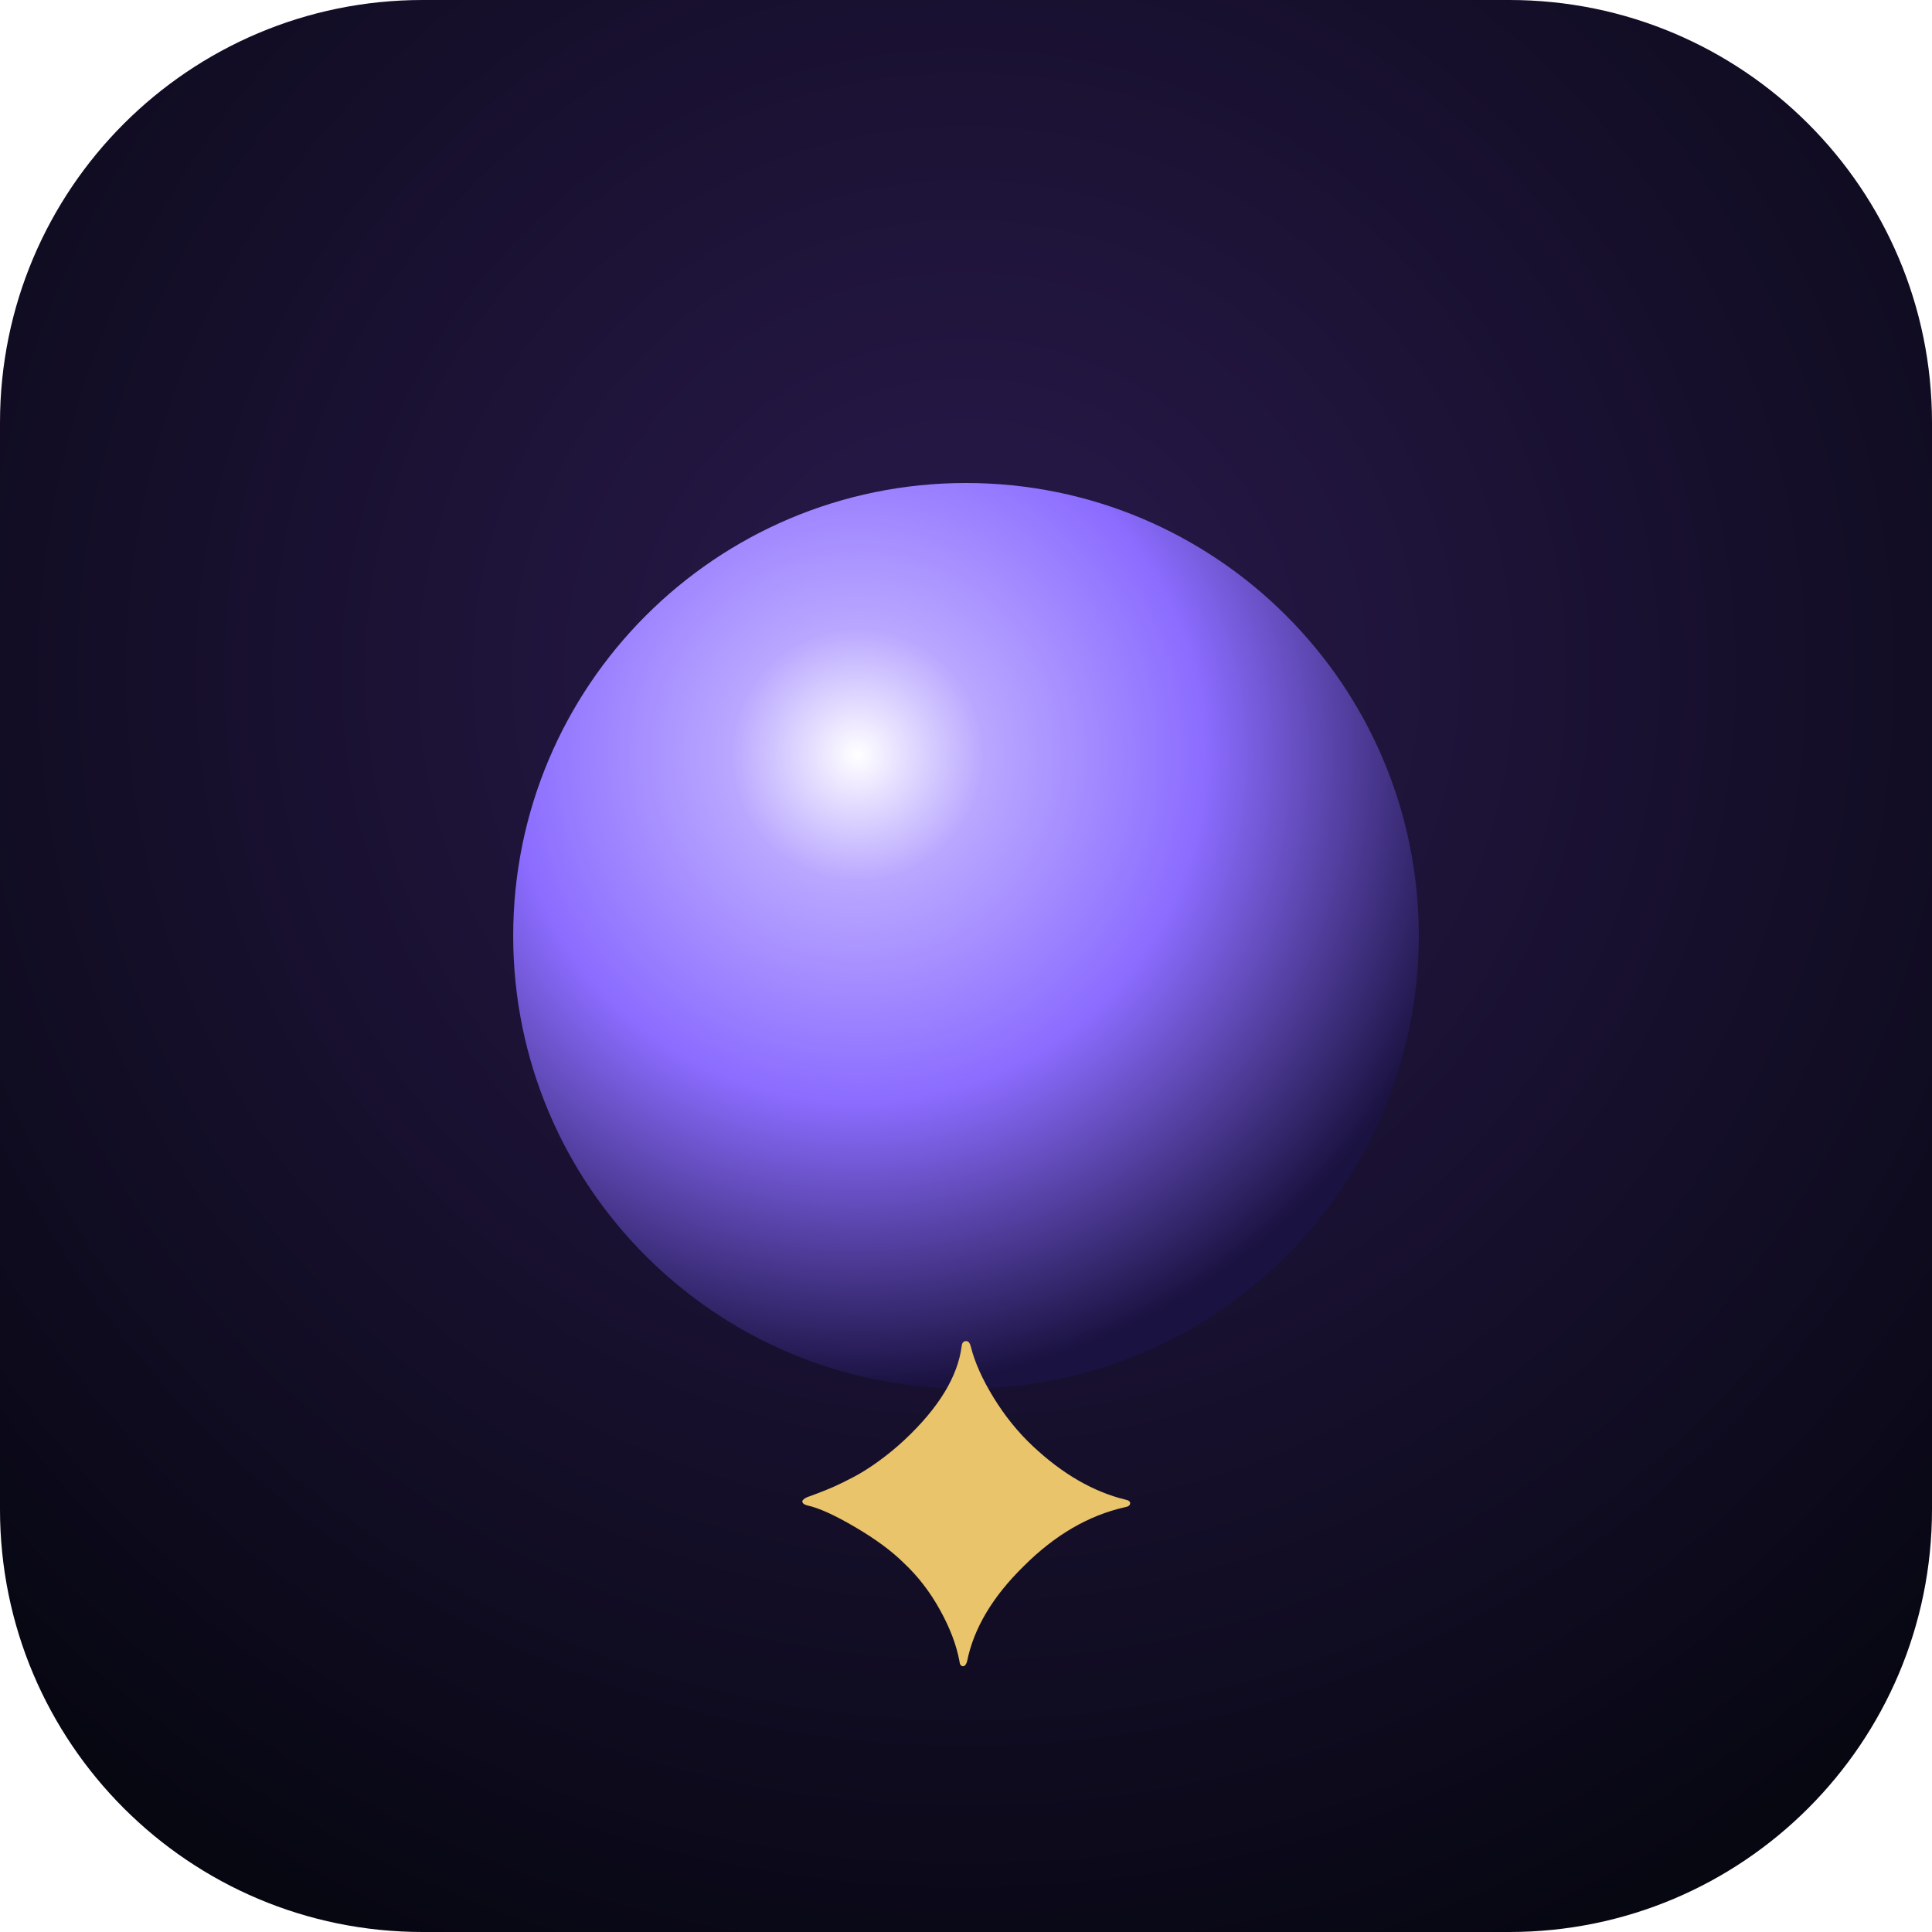
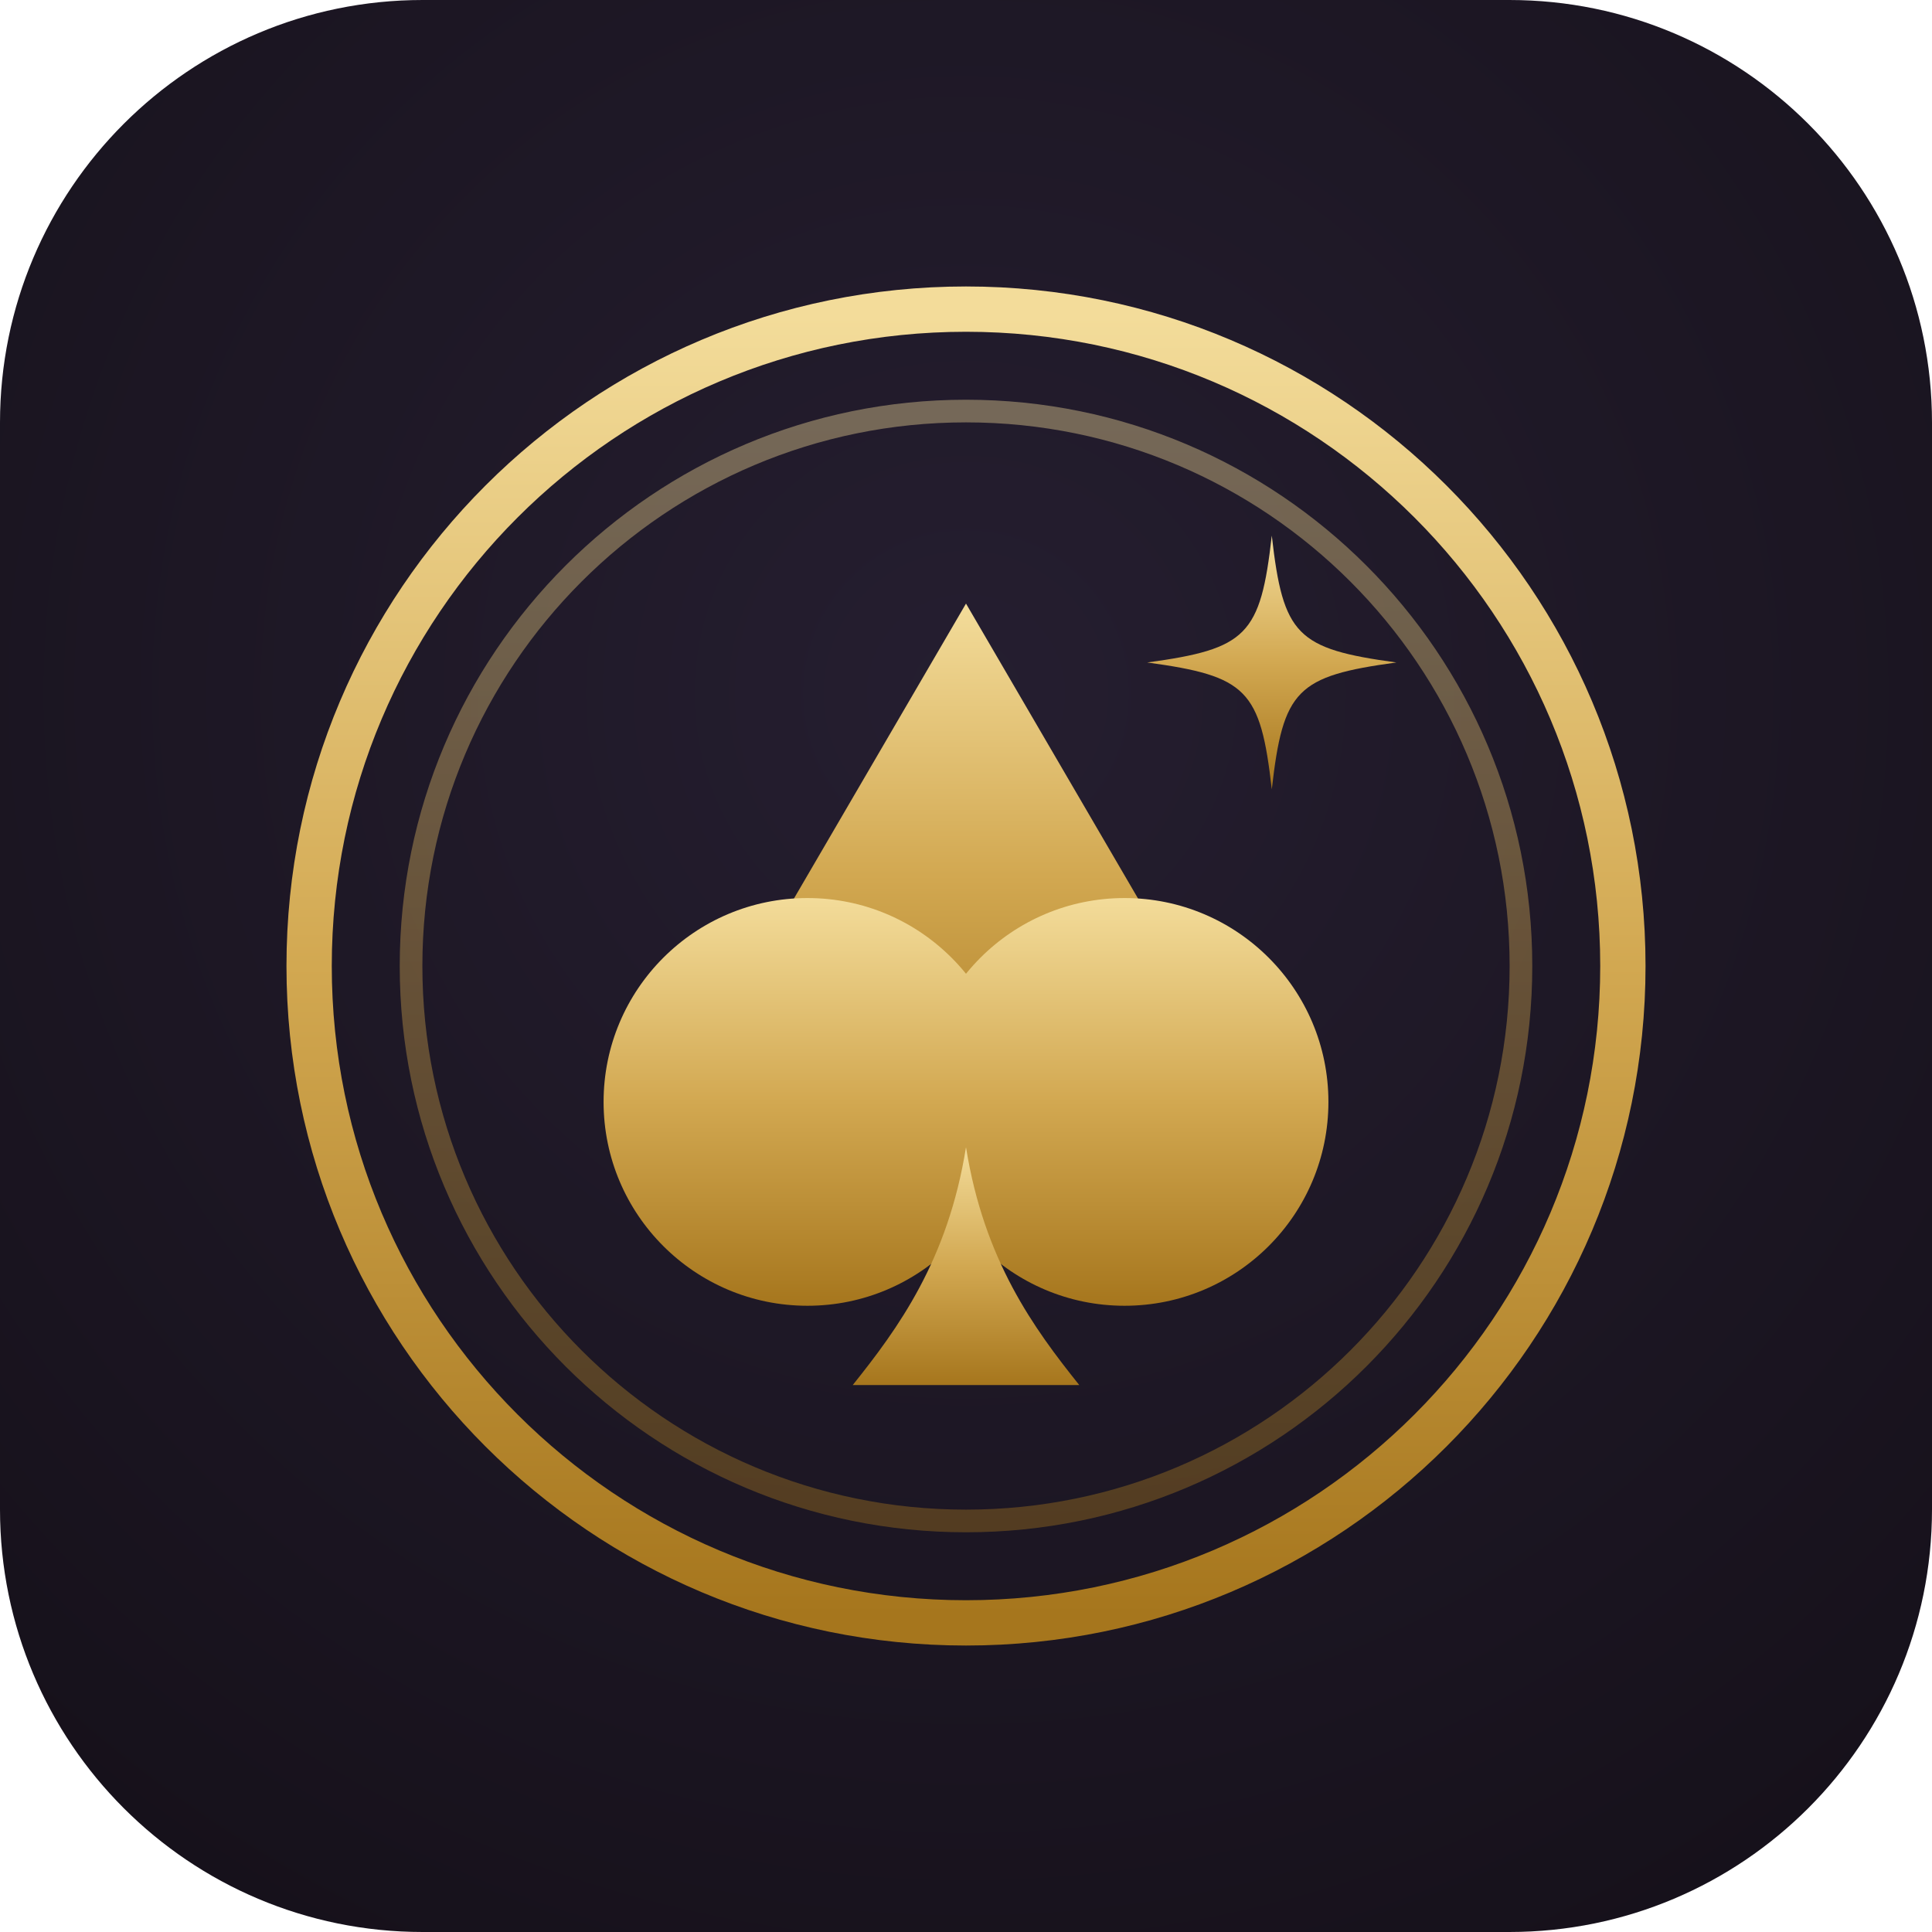
- <svg xmlns="http://www.w3.org/2000/svg" viewBox="0 0 512 512">
+ <svg xmlns="http://www.w3.org/2000/svg" viewBox="0 0 512 512" width="512" height="512">
  <defs>
-     <radialGradient id="bg" cx="50%" cy="35%" r="75%">
-       <stop offset="0%" stop-color="#2a1a4d" />
-       <stop offset="100%" stop-color="#05060f" />
+     <radialGradient id="bg" cx="50%" cy="36%" r="78%">
+       <stop offset="0%" stop-color="#251e30" />
+       <stop offset="100%" stop-color="#151019" />
    </radialGradient>
-     <radialGradient id="orb" cx="38%" cy="30%" r="70%">
-       <stop offset="0%" stop-color="#ffffff" />
-       <stop offset="20%" stop-color="#b9a7ff" />
-       <stop offset="55%" stop-color="#8b6cff" />
-       <stop offset="100%" stop-color="#1a1240" />
-     </radialGradient>
+     <linearGradient id="gold" x1="0" y1="0" x2="0" y2="1">
+       <stop offset="0%" stop-color="#F3DC9A" />
+       <stop offset="50%" stop-color="#D2A851" />
+       <stop offset="100%" stop-color="#A6761D" />
+     </linearGradient>
  </defs>
  <rect width="512" height="512" rx="112" fill="url(#bg)" />
-   <circle cx="256" cy="248" r="120" fill="url(#orb)" />
-   <text x="256" y="440" font-family="Georgia, serif" font-size="120" fill="#e9c46a" text-anchor="middle">✦</text>
+   <g transform="translate(63.91172,63.91172) scale(6.002759)">
+     <circle cx="32" cy="32" r="29" fill="none" stroke="url(#gold)" stroke-width="2" />
+     <circle cx="32" cy="32" r="24.5" fill="none" stroke="url(#gold)" stroke-width="1" opacity="0.4" />
+     <g fill="url(#gold)">
+       <path d="M32 16 L18 40 L46 40 Z" />
+       <circle cx="25" cy="38" r="9" />
+       <circle cx="39" cy="38" r="9" />
+       <path d="M32 40 C31.2 45 29 48 27 50.5 L37 50.5 C35 48 32.8 45 32 40 Z" />
+       <path d="M45.5 13 C46 17.4 46.6 18 51 18.6 C46.6 19.2 46 19.8 45.5 24.2 C45 19.8 44.4 19.2 40 18.6 C44.4 18 45 17.4 45.5 13 Z" />
+     </g>
+   </g>
</svg>
